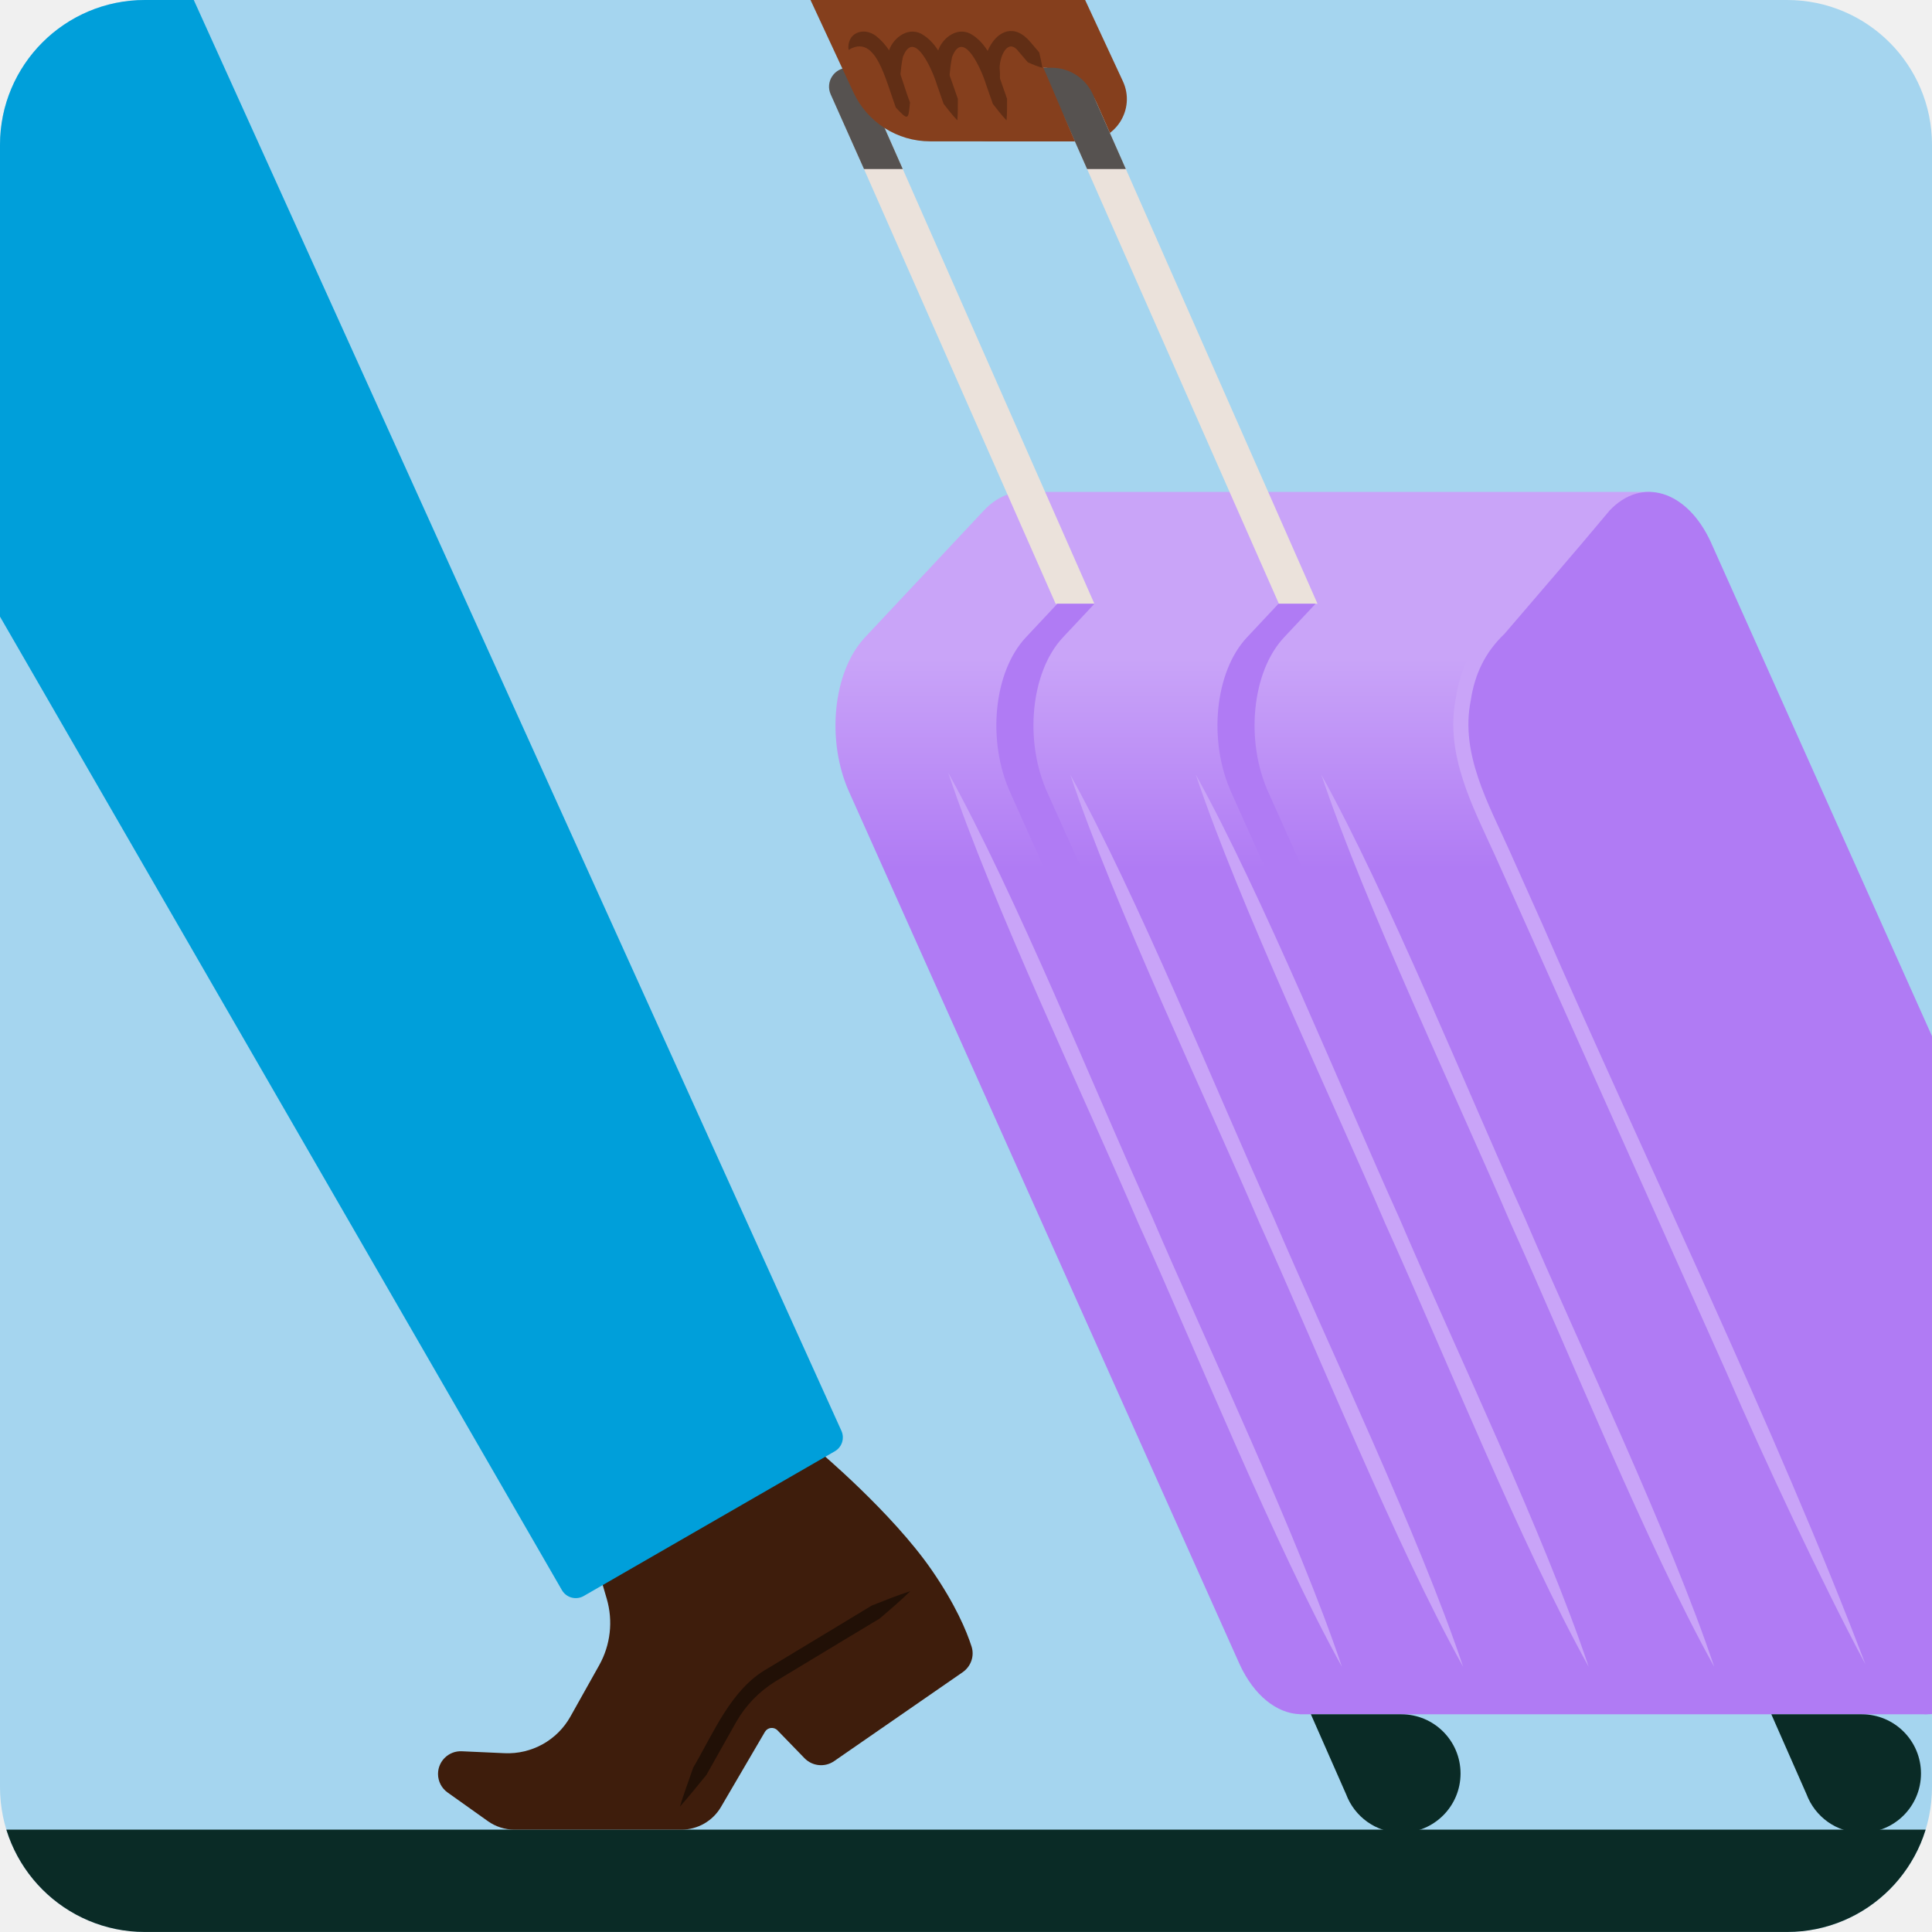
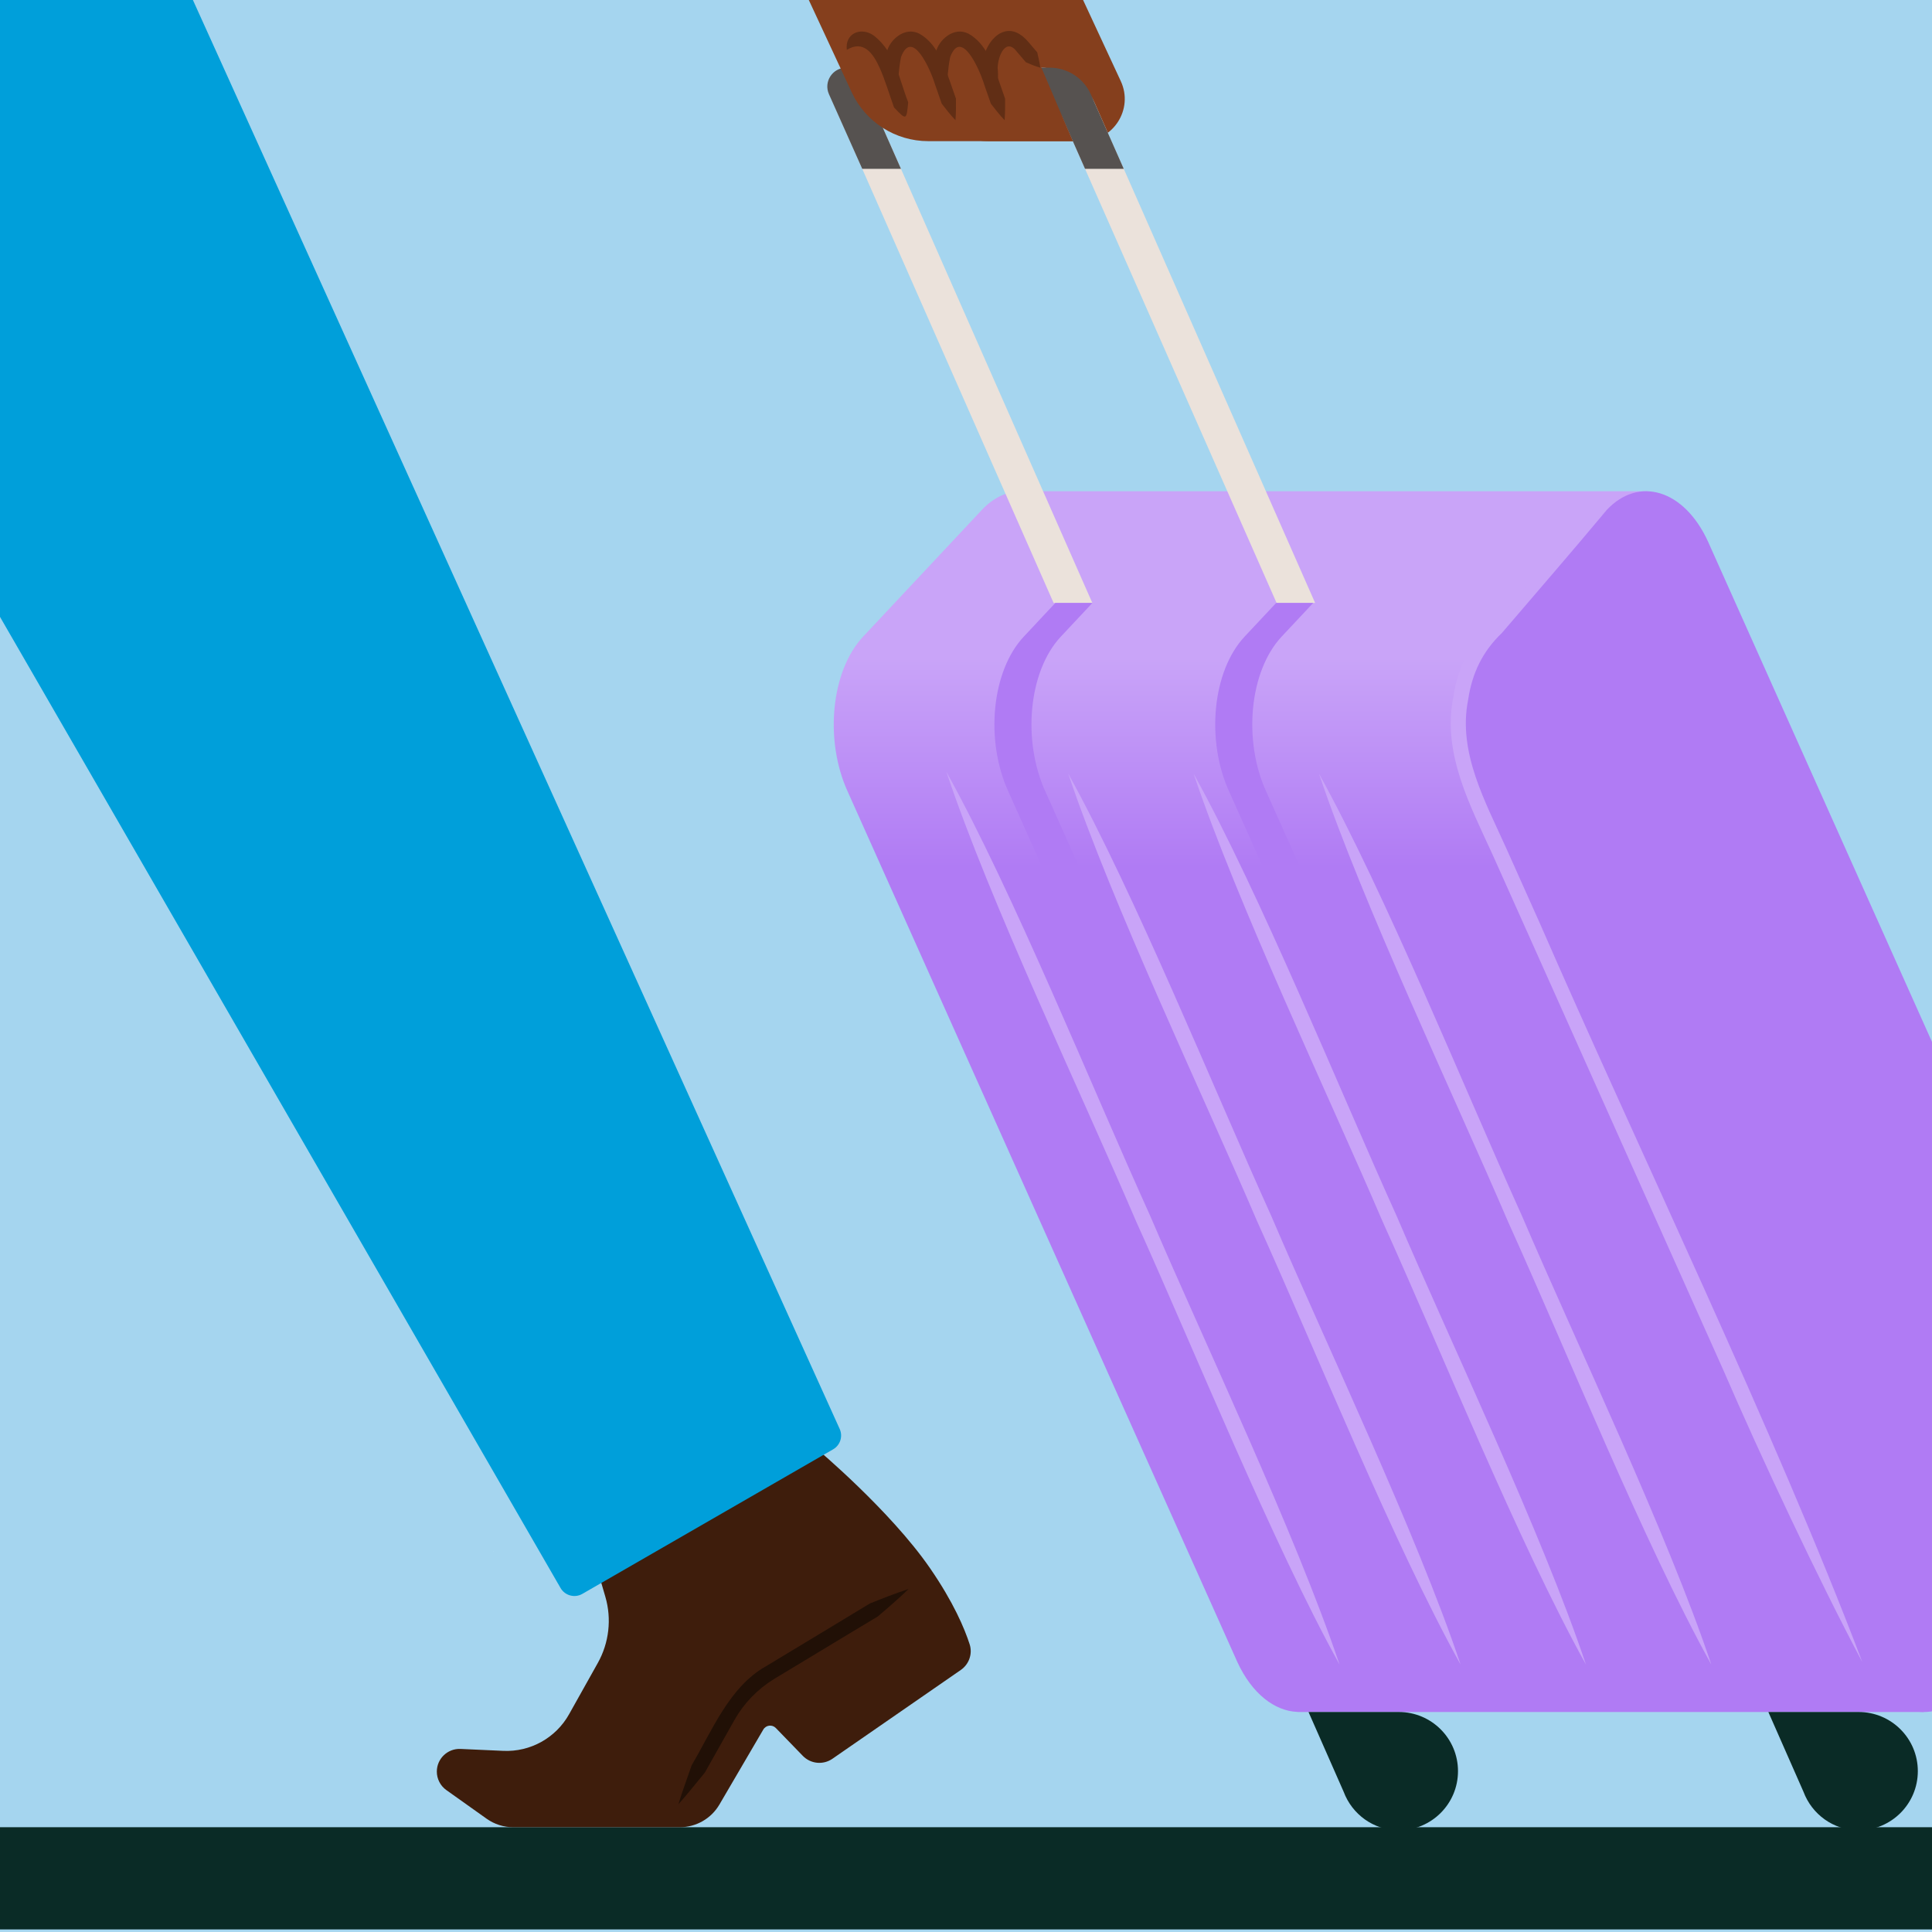
<svg xmlns="http://www.w3.org/2000/svg" width="160" height="160" viewBox="0 0 160 160" fill="none">
-   <g clip-path="url(#clip0_29_2112)">
-     <rect width="160" height="159.997" rx="12" fill="#A5D5EF" />
-     <path d="M246.653 151.523H-38V160H246.653V151.523Z" fill="#0A2B26" />
-     <path d="M89.816 11.706H81.989C80.079 11.706 78.343 10.598 77.538 8.867L73.405 -0.026H89.854L92.992 6.727C94.071 9.049 92.376 11.706 89.816 11.706Z" fill="#853F1D" />
-     <path d="M143.29 78.26C143.226 78.269 143.212 78.114 143.276 78.105C143.34 78.096 143.354 78.251 143.29 78.26Z" stroke="#B07BF4" stroke-width="0.855" stroke-miterlimit="10" stroke-linecap="round" />
-     <path d="M159.58 141.971L136.689 40.736H84.75L84.75 40.738C83.602 40.731 82.456 41.233 81.463 42.294L71.625 52.794C68.96 55.639 68.396 61.411 70.366 65.686L102.658 137.823C103.867 140.446 105.749 141.89 107.638 141.962L107.64 141.971H159.58ZM90.342 78.26C90.278 78.269 90.264 78.114 90.328 78.105C90.392 78.096 90.406 78.251 90.342 78.26Z" fill="url(#paint0_linear_29_2112)" />
-     <path d="M173.971 117.021L141.679 44.884C139.709 40.609 135.952 39.45 133.286 42.294L123.449 52.794C120.784 55.639 120.22 61.411 122.19 65.686L154.482 137.823C156.452 142.098 160.209 143.257 162.874 140.413L172.712 129.913C175.377 127.068 175.941 121.296 173.971 117.021Z" fill="#B07BF4" />
-     <path d="M90.633 49.999H87.422L71.552 14L68.988 8.197C68.641 7.41 69.217 6.526 70.077 6.526H71.462L74.764 14L90.633 49.999Z" fill="#EBE2DB" />
-     <path d="M109.109 49.999H105.912L90.028 14L86.321 5.61C88.273 5.61 90.041 6.762 90.83 8.548L93.239 14L109.109 49.999Z" fill="#EBE2DB" />
-     <path d="M154.185 141.971H146.694L149.606 148.585C150.303 150.446 152.082 151.777 154.185 151.777C156.893 151.777 159.088 149.582 159.088 146.874C159.088 144.167 156.893 141.971 154.185 141.971Z" fill="#0A2B26" />
-     <path d="M116.054 141.971H108.562L111.475 148.585C112.171 150.446 113.95 151.777 116.054 151.777C118.761 151.777 120.956 149.582 120.956 146.874C120.956 144.167 118.761 141.971 116.054 141.971Z" fill="#0A2B26" />
-     <path d="M90.028 14H93.239L90.517 7.839C89.918 6.484 88.577 5.61 87.096 5.611L70.219 5.616C69.088 5.617 68.333 6.781 68.793 7.813L71.552 14H74.764L72.812 9.582H88.075L90.028 14Z" fill="#565250" />
-     <path d="M67.751 120.123C67.751 120.123 73.865 125.245 77.169 130.037C79.125 132.873 80.039 135.049 80.459 136.354C80.716 137.15 80.408 138.012 79.72 138.488L69.081 145.848C68.314 146.378 67.275 146.276 66.625 145.606L64.388 143.299C64.085 142.987 63.568 143.049 63.348 143.425L59.71 149.642C59.028 150.808 57.78 151.524 56.429 151.524H42.608C41.818 151.524 41.048 151.278 40.405 150.82L37.066 148.445C36.569 148.092 36.275 147.52 36.275 146.91C36.276 145.838 37.171 144.984 38.242 145.032L41.786 145.192C44.031 145.293 46.141 144.12 47.239 142.16L49.622 137.908C50.561 136.232 50.787 134.248 50.248 132.403L49.162 128.693L67.751 120.123Z" fill="#3E1D0C" />
-     <path d="M16.036 -0.026H-29.491L46.535 131.688C46.901 132.321 47.71 132.538 48.344 132.173L69.137 120.188C69.723 119.851 69.96 119.126 69.688 118.507L16.036 -0.026Z" fill="#009FDA" />
-     <path d="M40.981 128.626C40.977 128.645 40.974 128.661 40.968 128.673C40.967 128.681 40.966 128.682 40.966 128.693C40.979 128.672 40.983 128.64 40.981 128.626Z" fill="white" />
-     <path d="M81.264 5.869C81.262 5.863 81.26 5.857 81.257 5.852C81.295 5.949 81.297 5.95 81.288 5.926C81.284 5.917 81.28 5.907 81.276 5.898C81.273 5.888 81.268 5.878 81.264 5.869Z" fill="#929292" />
-     <path d="M89.012 11.706H77.029C74.305 11.706 71.829 10.126 70.681 7.656L67.11 -0.026H84.009L89.012 11.706Z" fill="#853F1D" />
-     <path d="M70.273 4.133C70.104 2.733 71.485 2.191 72.544 2.973C74.322 4.393 74.602 6.553 75.363 8.48C75.223 9.925 75.235 10.028 74.187 8.904C73.808 7.858 73.438 6.601 73.003 5.635C72.439 4.387 71.641 3.301 70.273 4.133Z" fill="#612E15" />
-     <path d="M74.44 7.782C73.401 6.954 73.112 5.589 73.585 4.331C73.809 3.318 75.068 2.174 76.281 2.79C77.72 3.587 78.29 5.281 78.78 6.622C78.78 6.622 79.324 8.182 79.324 8.182C79.326 8.764 79.334 9.35 79.284 9.968C78.868 9.535 78.51 9.07 78.146 8.601L77.59 7.009C77.247 5.858 75.702 2.267 74.771 4.727C74.563 5.743 74.54 6.677 74.44 7.782Z" fill="#612E15" />
-     <path d="M78.515 7.782C77.477 6.954 77.188 5.589 77.66 4.331C77.885 3.318 79.143 2.174 80.357 2.79C81.795 3.587 82.365 5.281 82.856 6.622C82.855 6.622 83.4 8.182 83.4 8.182C83.401 8.764 83.409 9.35 83.359 9.968C82.943 9.535 82.586 9.07 82.221 8.601L81.666 7.009C81.323 5.858 79.777 2.267 78.846 4.727C78.638 5.743 78.615 6.677 78.515 7.782Z" fill="#612E15" />
-     <path d="M82.59 7.782C79.911 6.332 82.641 0.282 85.343 3.494C85.343 3.494 86.064 4.341 86.064 4.341C86.154 4.741 86.255 5.147 86.321 5.61C85.901 5.501 85.517 5.334 85.122 5.162L84.383 4.296C83.469 3.076 82.805 4.629 82.782 5.624C82.855 6.401 82.799 6.974 82.59 7.782Z" fill="#612E15" />
-     <path d="M75.393 131.771C74.568 132.572 73.706 133.311 72.843 134.046L69.964 135.777L64.219 139.246C62.876 140.072 61.748 141.239 60.968 142.608C60.436 143.546 59.047 146.029 58.5 146.996C57.767 147.868 57.078 148.765 56.308 149.617C56.636 148.516 57.044 147.462 57.41 146.383C59.096 143.53 60.537 139.879 63.562 138.182C63.562 138.182 69.318 134.707 69.318 134.707L72.191 132.967C73.245 132.546 74.3 132.128 75.393 131.771Z" fill="#211006" />
-     <path d="M105.073 65.686C103.103 61.411 103.666 55.639 106.332 52.794L108.951 49.999H105.878L103.259 52.794C100.594 55.639 100.03 61.411 102 65.686L110.248 84.111H113.321L105.073 65.686ZM86.761 65.686C84.792 61.411 85.355 55.639 88.02 52.794L90.64 49.999H87.567L84.948 52.794C82.283 55.639 81.719 61.411 83.689 65.686L91.937 84.111H95.01L86.761 65.686ZM125.603 78.26C125.539 78.268 125.525 78.114 125.589 78.104C125.653 78.096 125.667 78.25 125.603 78.26Z" fill="#B07BF4" />
-     <path d="M78.526 63.993C84.094 74.029 90.605 90.176 95.402 100.762C99.997 111.487 107.451 127.1 111.133 138.036C105.579 127.993 99.047 111.856 94.257 101.267C89.669 90.538 82.194 74.934 78.526 63.993Z" fill="#C9A4F8" />
-     <path d="M121.172 138.036C115.614 128.023 109.118 111.909 104.33 101.345C99.745 90.642 92.306 75.063 88.634 64.15C94.178 74.17 100.695 90.273 105.475 100.841C110.053 111.547 117.514 127.117 121.172 138.036Z" fill="#C9A4F8" />
-     <path d="M131.568 138.036C126.009 128.023 119.514 111.909 114.726 101.345C110.141 90.642 102.702 75.063 99.029 64.15C104.574 74.17 111.091 90.273 115.871 100.841C120.449 111.547 127.91 127.117 131.568 138.036Z" fill="#C9A4F8" />
-     <path d="M141.963 138.036C136.405 128.023 129.909 111.909 125.122 101.345C120.536 90.642 113.098 75.063 109.425 64.15C114.969 74.17 121.486 90.273 126.267 100.841C130.845 111.547 138.305 127.117 141.963 138.036Z" fill="#C9A4F8" />
-     <path d="M133.286 42.295C130.428 45.729 127.496 49.094 124.597 52.49C122.984 54.027 122.121 55.849 121.801 58.016C120.917 62.399 123.244 66.514 124.982 70.393C124.981 70.393 127.715 76.5 127.715 76.5C135.892 95.275 147.256 118.757 154.482 137.823C150.873 131.043 146.073 120.826 142.977 113.653C139.33 105.506 130.096 84.879 126.576 77.016C126.576 77.016 123.842 70.91 123.842 70.91C121.981 66.822 119.635 62.487 120.565 57.821C120.879 55.546 121.985 53.154 123.678 51.628C126.878 48.515 130.045 45.37 133.286 42.295Z" fill="#C9A4F8" />
+   <g clip-path="url(#clip0_9_1023)">
+     <rect width="160" height="159.997" fill="#A5D5EF" />
+     <path d="M246.274 151.322H-38V159.787H246.274V151.322Z" fill="#0A2B26" />
+     <path d="M89.646 11.69H81.829C79.922 11.69 78.188 10.584 77.385 8.855L73.257 -0.026H89.684L92.818 6.718C93.896 9.037 92.203 11.69 89.646 11.69Z" fill="#853F1D" />
+     <path d="M143.049 78.156C142.985 78.165 142.971 78.01 143.035 78.001C143.1 77.992 143.113 78.147 143.049 78.156Z" stroke="#B07BF4" stroke-width="0.854" stroke-miterlimit="10" stroke-linecap="round" />
+     <path d="M159.317 141.782L136.457 40.682H84.587L84.587 40.684C83.44 40.677 82.296 41.179 81.304 42.238L71.479 52.724C68.817 55.565 68.254 61.33 70.222 65.599L102.471 137.64C103.678 140.26 105.558 141.701 107.445 141.773L107.446 141.782H159.317ZM90.171 78.156C90.107 78.164 90.093 78.01 90.157 78.001C90.221 77.992 90.235 78.147 90.171 78.156Z" fill="url(#paint0_linear_9_1023)" />
+     <path d="M173.689 116.865L141.439 44.825C139.472 40.555 135.72 39.397 133.058 42.238L123.234 52.724C120.572 55.565 120.009 61.33 121.976 65.599L154.226 137.639C156.193 141.909 159.945 143.067 162.607 140.226L172.431 129.74C175.093 126.899 175.656 121.135 173.689 116.865Z" fill="#B07BF4" />
+     <path d="M90.462 49.932H87.255L71.406 13.981L68.846 8.186C68.499 7.4 69.074 6.517 69.933 6.517H71.316L74.614 13.981L90.462 49.932Z" fill="#EBE2DB" />
+     <path d="M108.913 49.932H105.721L89.857 13.981L86.155 5.602C88.105 5.602 89.871 6.753 90.659 8.536L93.065 13.981L108.913 49.932Z" fill="#EBE2DB" />
+     <path d="M153.929 141.782H146.448L149.357 148.388C150.052 150.246 151.829 151.575 153.929 151.575C156.633 151.575 158.826 149.383 158.826 146.679C158.826 143.975 156.633 141.782 153.929 141.782Z" fill="#0A2B26" />
+     <path d="M115.848 141.782H108.367L111.276 148.388C111.971 150.246 113.748 151.575 115.848 151.575C118.552 151.575 120.745 149.383 120.745 146.679C120.745 143.975 118.552 141.782 115.848 141.782Z" fill="#0A2B26" />
+     <path d="M89.857 13.981H93.065L90.346 7.828C89.748 6.475 88.408 5.603 86.929 5.603L70.075 5.609C68.946 5.609 68.192 6.772 68.651 7.802L71.406 13.981H74.614L72.665 9.569H87.908L89.857 13.981Z" fill="#565250" />
+     <path d="M67.61 119.963C67.61 119.963 73.716 125.079 77.016 129.864C78.969 132.696 79.882 134.87 80.302 136.172C80.558 136.967 80.251 137.828 79.564 138.303L68.939 145.653C68.172 146.184 67.135 146.082 66.486 145.413L64.252 143.108C63.949 142.796 63.433 142.859 63.213 143.234L59.58 149.443C58.899 150.607 57.652 151.322 56.304 151.322H42.501C41.712 151.322 40.943 151.076 40.3 150.619L36.966 148.248C36.47 147.895 36.176 147.324 36.176 146.715C36.177 145.644 37.071 144.791 38.14 144.839L41.68 144.999C43.922 145.099 46.028 143.928 47.126 141.971L49.505 137.725C50.443 136.051 50.669 134.069 50.13 132.227L49.046 128.521L67.61 119.963Z" fill="#3E1D0C" />
+     <path d="M15.964 -0.026H-29.502L46.423 131.513C46.788 132.145 47.596 132.362 48.229 131.997L68.994 120.028C69.58 119.691 69.817 118.967 69.544 118.349L15.964 -0.026Z" fill="#009FDA" />
+     <path d="M40.876 128.455C40.872 128.474 40.869 128.49 40.864 128.502C40.862 128.51 40.861 128.511 40.861 128.522C40.874 128.501 40.878 128.469 40.876 128.455Z" fill="white" />
+     <path d="M81.106 5.861C81.103 5.855 81.101 5.849 81.099 5.844C81.137 5.941 81.138 5.942 81.129 5.918C81.125 5.909 81.122 5.899 81.118 5.89C81.114 5.88 81.109 5.87 81.106 5.861Z" fill="#929292" />
+     <path d="M88.843 11.69H76.876C74.156 11.69 71.682 10.113 70.536 7.646L66.97 -0.026H83.847L88.843 11.69Z" fill="#853F1D" />
+     <path d="M70.129 4.128C69.96 2.729 71.339 2.188 72.397 2.97C74.173 4.387 74.453 6.544 75.212 8.468C75.073 9.912 75.084 10.015 74.037 8.892C73.659 7.847 73.289 6.592 72.855 5.627C72.292 4.381 71.495 3.297 70.129 4.128Z" fill="#612E15" />
+     <path d="M74.29 7.772C73.253 6.945 72.964 5.582 73.436 4.325C73.661 3.314 74.918 2.171 76.129 2.786C77.566 3.582 78.135 5.274 78.625 6.613C78.625 6.614 79.168 8.171 79.168 8.171C79.169 8.753 79.178 9.338 79.128 9.955C78.712 9.522 78.355 9.058 77.991 8.59L77.437 6.999C77.094 5.85 75.55 2.264 74.621 4.721C74.413 5.735 74.39 6.668 74.29 7.772Z" fill="#612E15" />
+     <path d="M78.36 7.772C77.323 6.945 77.034 5.582 77.506 4.325C77.731 3.314 78.987 2.171 80.199 2.786C81.636 3.582 82.205 5.274 82.695 6.613C82.695 6.614 83.238 8.171 83.238 8.171C83.239 8.753 83.248 9.338 83.198 9.955C82.782 9.522 82.425 9.058 82.061 8.59L81.507 6.999C81.164 5.85 79.62 2.264 78.691 4.721C78.483 5.735 78.46 6.668 78.36 7.772Z" fill="#612E15" />
+     <path d="M82.43 7.772C79.754 6.323 82.481 0.282 85.179 3.49C85.179 3.49 85.899 4.335 85.899 4.335C85.989 4.735 86.09 5.14 86.155 5.603C85.736 5.494 85.353 5.327 84.959 5.155L84.22 4.29C83.307 3.072 82.645 4.623 82.621 5.616C82.694 6.393 82.639 6.965 82.43 7.772Z" fill="#612E15" />
+     <path d="M75.242 131.596C74.419 132.396 73.558 133.134 72.695 133.868L69.821 135.597L64.083 139.061C62.742 139.885 61.616 141.052 60.837 142.419C60.305 143.355 58.917 145.835 58.371 146.801C57.64 147.672 56.952 148.567 56.183 149.418C56.51 148.319 56.918 147.266 57.283 146.188C58.967 143.339 60.406 139.693 63.427 137.998C63.427 137.998 69.175 134.528 69.175 134.528L72.045 132.791C73.097 132.37 74.15 131.952 75.242 131.596Z" fill="#211006" />
+     <path d="M104.882 65.599C102.915 61.329 103.478 55.565 106.139 52.724L108.755 49.932H105.687L103.071 52.724C100.409 55.565 99.846 61.329 101.813 65.599L110.05 83.999H113.119L104.882 65.599ZM86.595 65.599C84.628 61.329 85.191 55.565 87.853 52.724L90.469 49.932H87.4L84.784 52.724C82.123 55.565 81.559 61.329 83.527 65.599L91.764 83.999H94.832L86.595 65.599ZM125.385 78.155C125.321 78.164 125.308 78.01 125.371 78C125.435 77.992 125.449 78.146 125.385 78.155Z" fill="#B07BF4" />
+     <path d="M78.371 63.908C83.932 73.93 90.433 90.056 95.225 100.628C99.814 111.339 107.257 126.931 110.935 137.852C105.388 127.823 98.865 111.708 94.081 101.132C89.499 90.418 82.034 74.835 78.371 63.908Z" fill="#C9A4F8" />
+     <path d="M120.96 137.852C115.409 127.853 108.922 111.76 104.141 101.21C99.562 90.522 92.133 74.963 88.465 64.064C94.002 74.071 100.51 90.153 105.284 100.707C109.856 111.398 117.307 126.948 120.96 137.852Z" fill="#C9A4F8" />
+     <path d="M131.342 137.852C125.791 127.853 119.304 111.76 114.523 101.21C109.944 90.522 102.515 74.963 98.847 64.064C104.384 74.071 110.892 90.153 115.666 100.707C120.238 111.398 127.689 126.948 131.342 137.852Z" fill="#C9A4F8" />
+     <path d="M141.724 137.852C136.173 127.853 129.686 111.76 124.905 101.21C120.325 90.522 112.897 74.963 109.229 64.064C114.766 74.071 121.274 90.153 126.048 100.707C130.62 111.398 138.071 126.948 141.724 137.852Z" fill="#C9A4F8" />
+     <path d="M133.059 42.238C130.204 45.668 127.276 49.028 124.381 52.42C122.77 53.955 121.908 55.775 121.588 57.938C120.705 62.316 123.03 66.425 124.765 70.299C124.765 70.299 127.495 76.398 127.495 76.398C135.661 95.148 147.01 118.599 154.226 137.64C150.622 130.868 145.828 120.665 142.736 113.502C139.094 105.366 129.872 84.766 126.357 76.913C126.357 76.913 123.627 70.815 123.627 70.815C121.769 66.733 119.426 62.404 120.355 57.744C120.668 55.472 121.772 53.083 123.463 51.559C126.659 48.45 129.822 45.309 133.059 42.238Z" fill="#C9A4F8" />
  </g>
  <defs>
-     <linearGradient id="paint0_linear_29_2112" x1="114.385" y1="141.971" x2="114.385" y2="40.736" gradientUnits="userSpaceOnUse">
+     <linearGradient id="paint0_linear_9_1023" x1="114.182" y1="141.782" x2="114.182" y2="40.682" gradientUnits="userSpaceOnUse">
      <stop offset="0.692" stop-color="#B07BF4" />
      <stop offset="0.864" stop-color="#C9A4F8" />
    </linearGradient>
-     <clipPath id="clip0_29_2112">
-       <rect width="160" height="159.997" rx="12" fill="white" />
+     <clipPath id="clip0_9_1023">
+       <rect width="160" height="159.997" fill="white" />
    </clipPath>
  </defs>
</svg>
